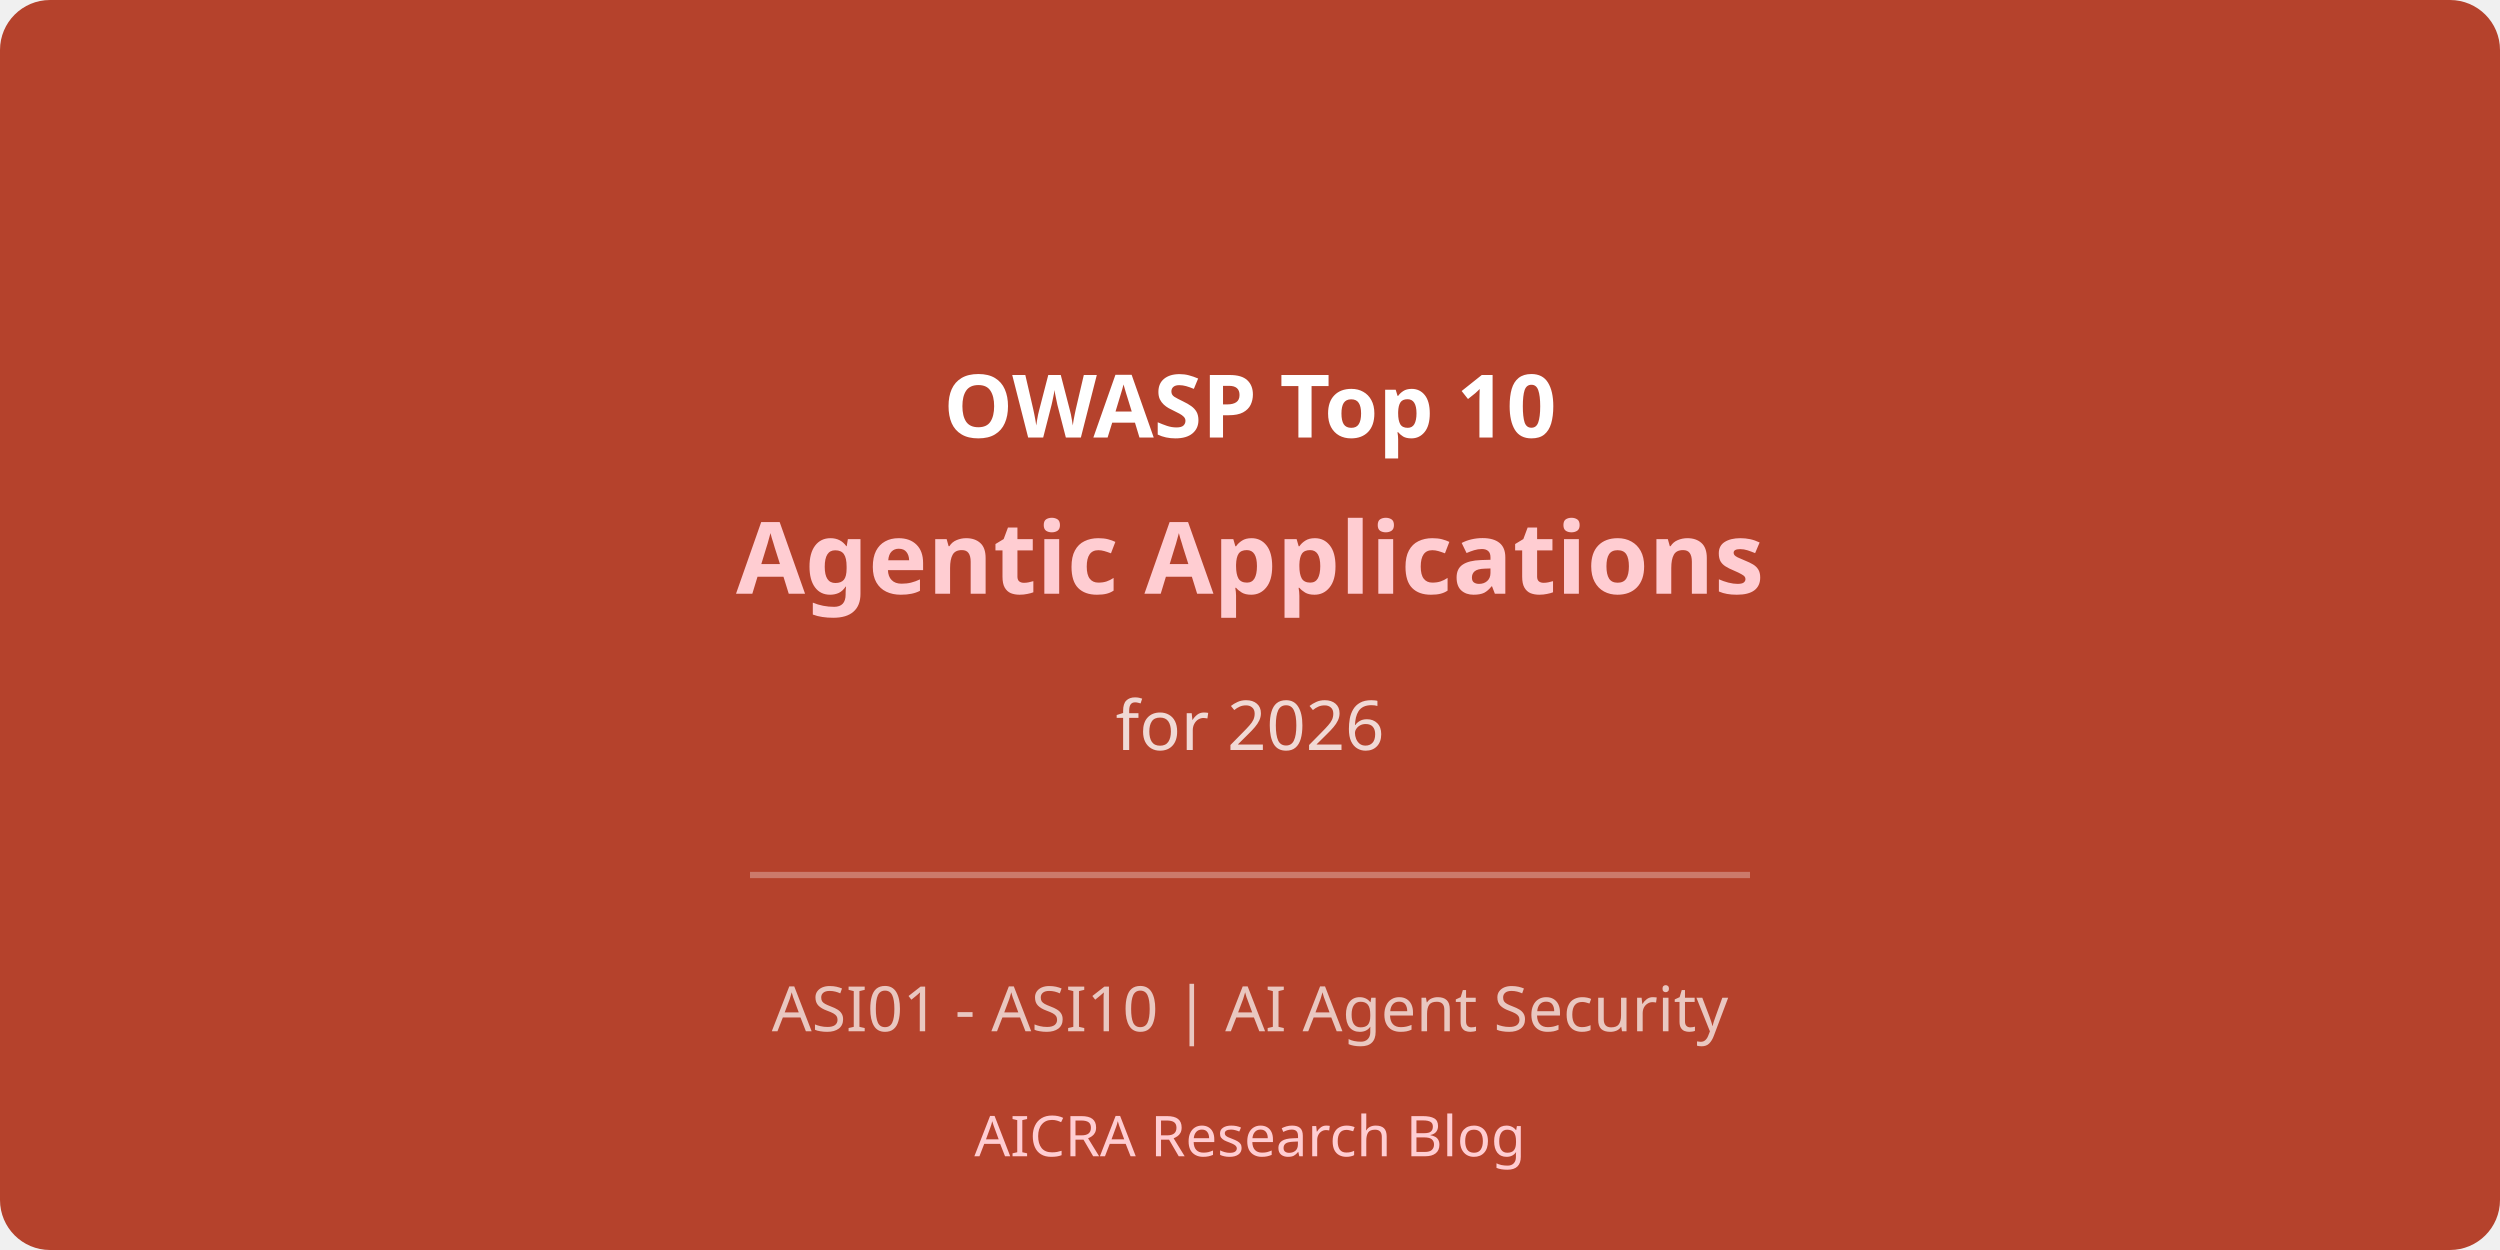
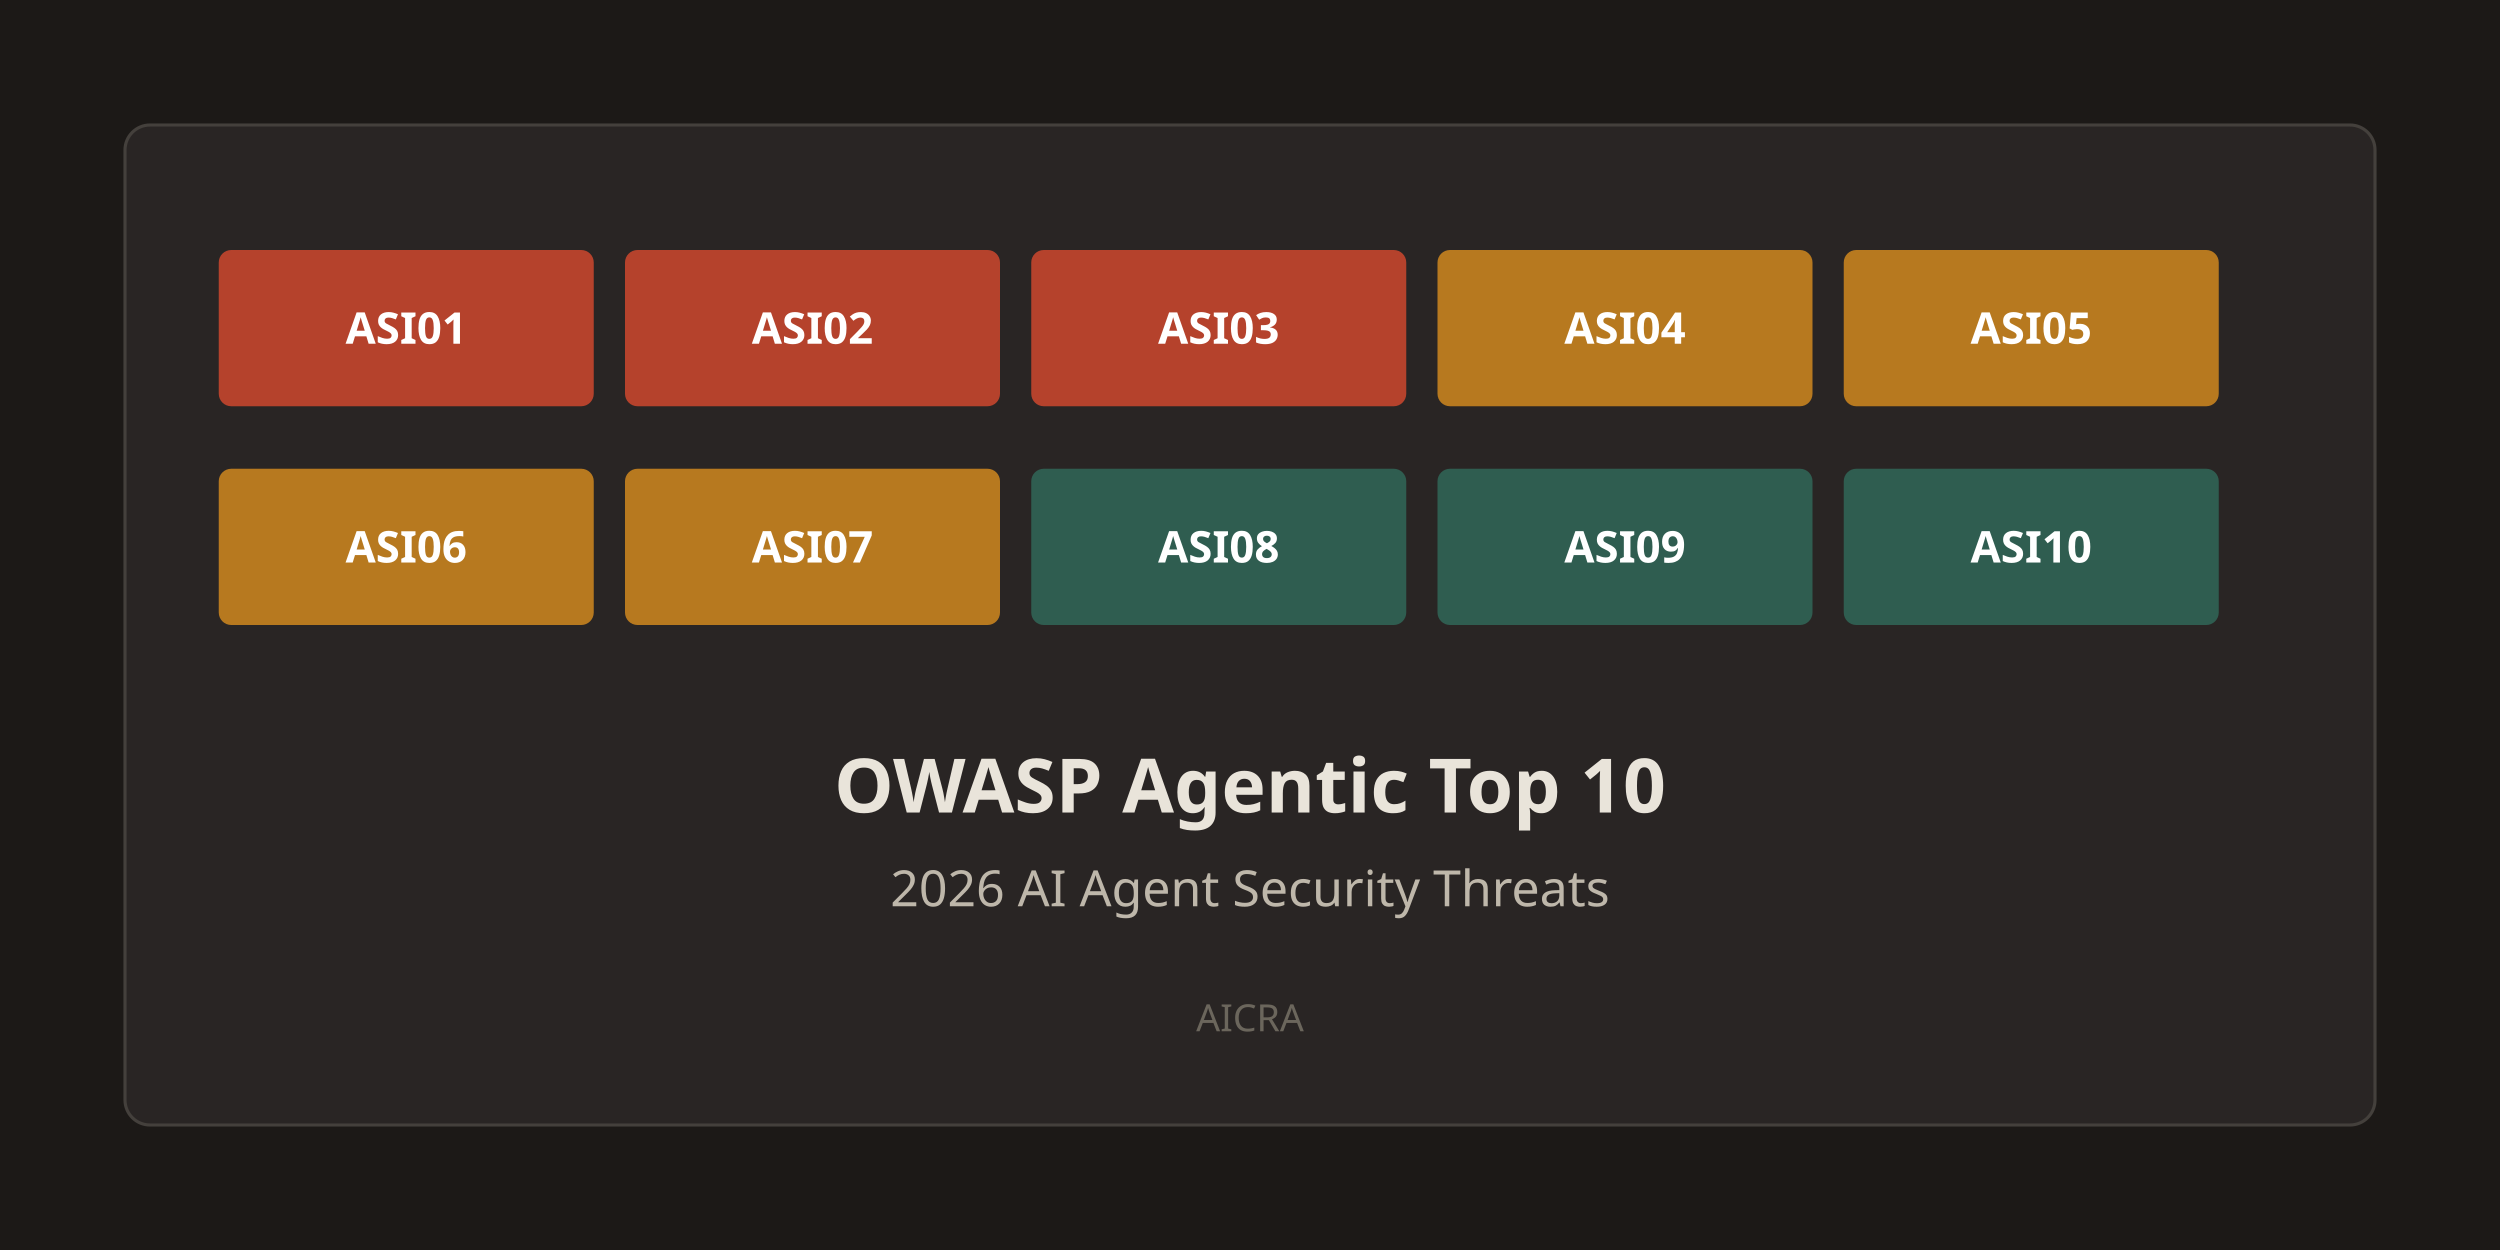
- <svg xmlns="http://www.w3.org/2000/svg" viewBox="0 0 400 200" font-family="Pretendard, sans-serif">
-   <rect width="400" height="200" fill="#B5422C" rx="8" />
-   <text x="200" y="70" text-anchor="middle" fill="#ffffff" font-size="14" font-weight="700">OWASP Top 10</text>
-   <text x="200" y="95" text-anchor="middle" fill="#ffcdd2" font-size="16" font-weight="700">Agentic Applications</text>
-   <text x="200" y="120" text-anchor="middle" fill="#ffffff" font-size="11" opacity="0.8">for 2026</text>
-   <line x1="120" y1="140" x2="280" y2="140" stroke="#ffffff" stroke-width="1" opacity="0.3" />
-   <text x="200" y="165" text-anchor="middle" fill="#ffffff" font-size="10" opacity="0.7">ASI01 - ASI10 | AI Agent Security</text>
-   <text x="200" y="185" text-anchor="middle" fill="#ffcdd2" font-size="9">AICRA Research Blog</text>
+ <svg xmlns="http://www.w3.org/2000/svg" viewBox="0 0 800 400" fill="none">
+   <rect width="800" height="400" fill="#1C1917" />
+   <rect x="40" y="40" width="720" height="320" rx="8" fill="#292524" stroke="#44403C" />
+   <g transform="translate(70,80)">
+     <rect width="120" height="50" rx="4" fill="#B5422C" />
+     <text x="60" y="30" text-anchor="middle" fill="#fff" font-family="sans-serif" font-size="14" font-weight="600">ASI01</text>
+   </g>
+   <g transform="translate(200,80)">
+     <rect width="120" height="50" rx="4" fill="#B5422C" />
+     <text x="60" y="30" text-anchor="middle" fill="#fff" font-family="sans-serif" font-size="14" font-weight="600">ASI02</text>
+   </g>
+   <g transform="translate(330,80)">
+     <rect width="120" height="50" rx="4" fill="#B5422C" />
+     <text x="60" y="30" text-anchor="middle" fill="#fff" font-family="sans-serif" font-size="14" font-weight="600">ASI03</text>
+   </g>
+   <g transform="translate(460,80)">
+     <rect width="120" height="50" rx="4" fill="#B7791F" />
+     <text x="60" y="30" text-anchor="middle" fill="#fff" font-family="sans-serif" font-size="14" font-weight="600">ASI04</text>
+   </g>
+   <g transform="translate(590,80)">
+     <rect width="120" height="50" rx="4" fill="#B7791F" />
+     <text x="60" y="30" text-anchor="middle" fill="#fff" font-family="sans-serif" font-size="14" font-weight="600">ASI05</text>
+   </g>
+   <g transform="translate(70,150)">
+     <rect width="120" height="50" rx="4" fill="#B7791F" />
+     <text x="60" y="30" text-anchor="middle" fill="#fff" font-family="sans-serif" font-size="14" font-weight="600">ASI06</text>
+   </g>
+   <g transform="translate(200,150)">
+     <rect width="120" height="50" rx="4" fill="#B7791F" />
+     <text x="60" y="30" text-anchor="middle" fill="#fff" font-family="sans-serif" font-size="14" font-weight="600">ASI07</text>
+   </g>
+   <g transform="translate(330,150)">
+     <rect width="120" height="50" rx="4" fill="#2F5D50" />
+     <text x="60" y="30" text-anchor="middle" fill="#fff" font-family="sans-serif" font-size="14" font-weight="600">ASI08</text>
+   </g>
+   <g transform="translate(460,150)">
+     <rect width="120" height="50" rx="4" fill="#2F5D50" />
+     <text x="60" y="30" text-anchor="middle" fill="#fff" font-family="sans-serif" font-size="14" font-weight="600">ASI09</text>
+   </g>
+   <g transform="translate(590,150)">
+     <rect width="120" height="50" rx="4" fill="#2F5D50" />
+     <text x="60" y="30" text-anchor="middle" fill="#fff" font-family="sans-serif" font-size="14" font-weight="600">ASI10</text>
+   </g>
+   <text x="400" y="260" text-anchor="middle" fill="#E9E4DA" font-family="sans-serif" font-size="24" font-weight="700">OWASP Agentic Top 10</text>
+   <text x="400" y="290" text-anchor="middle" fill="#BEB7AA" font-family="sans-serif" font-size="16">2026 AI Agent Security Threats</text>
+   <text x="400" y="330" text-anchor="middle" fill="#6B665C" font-family="sans-serif" font-size="12">AICRA</text>
</svg>
